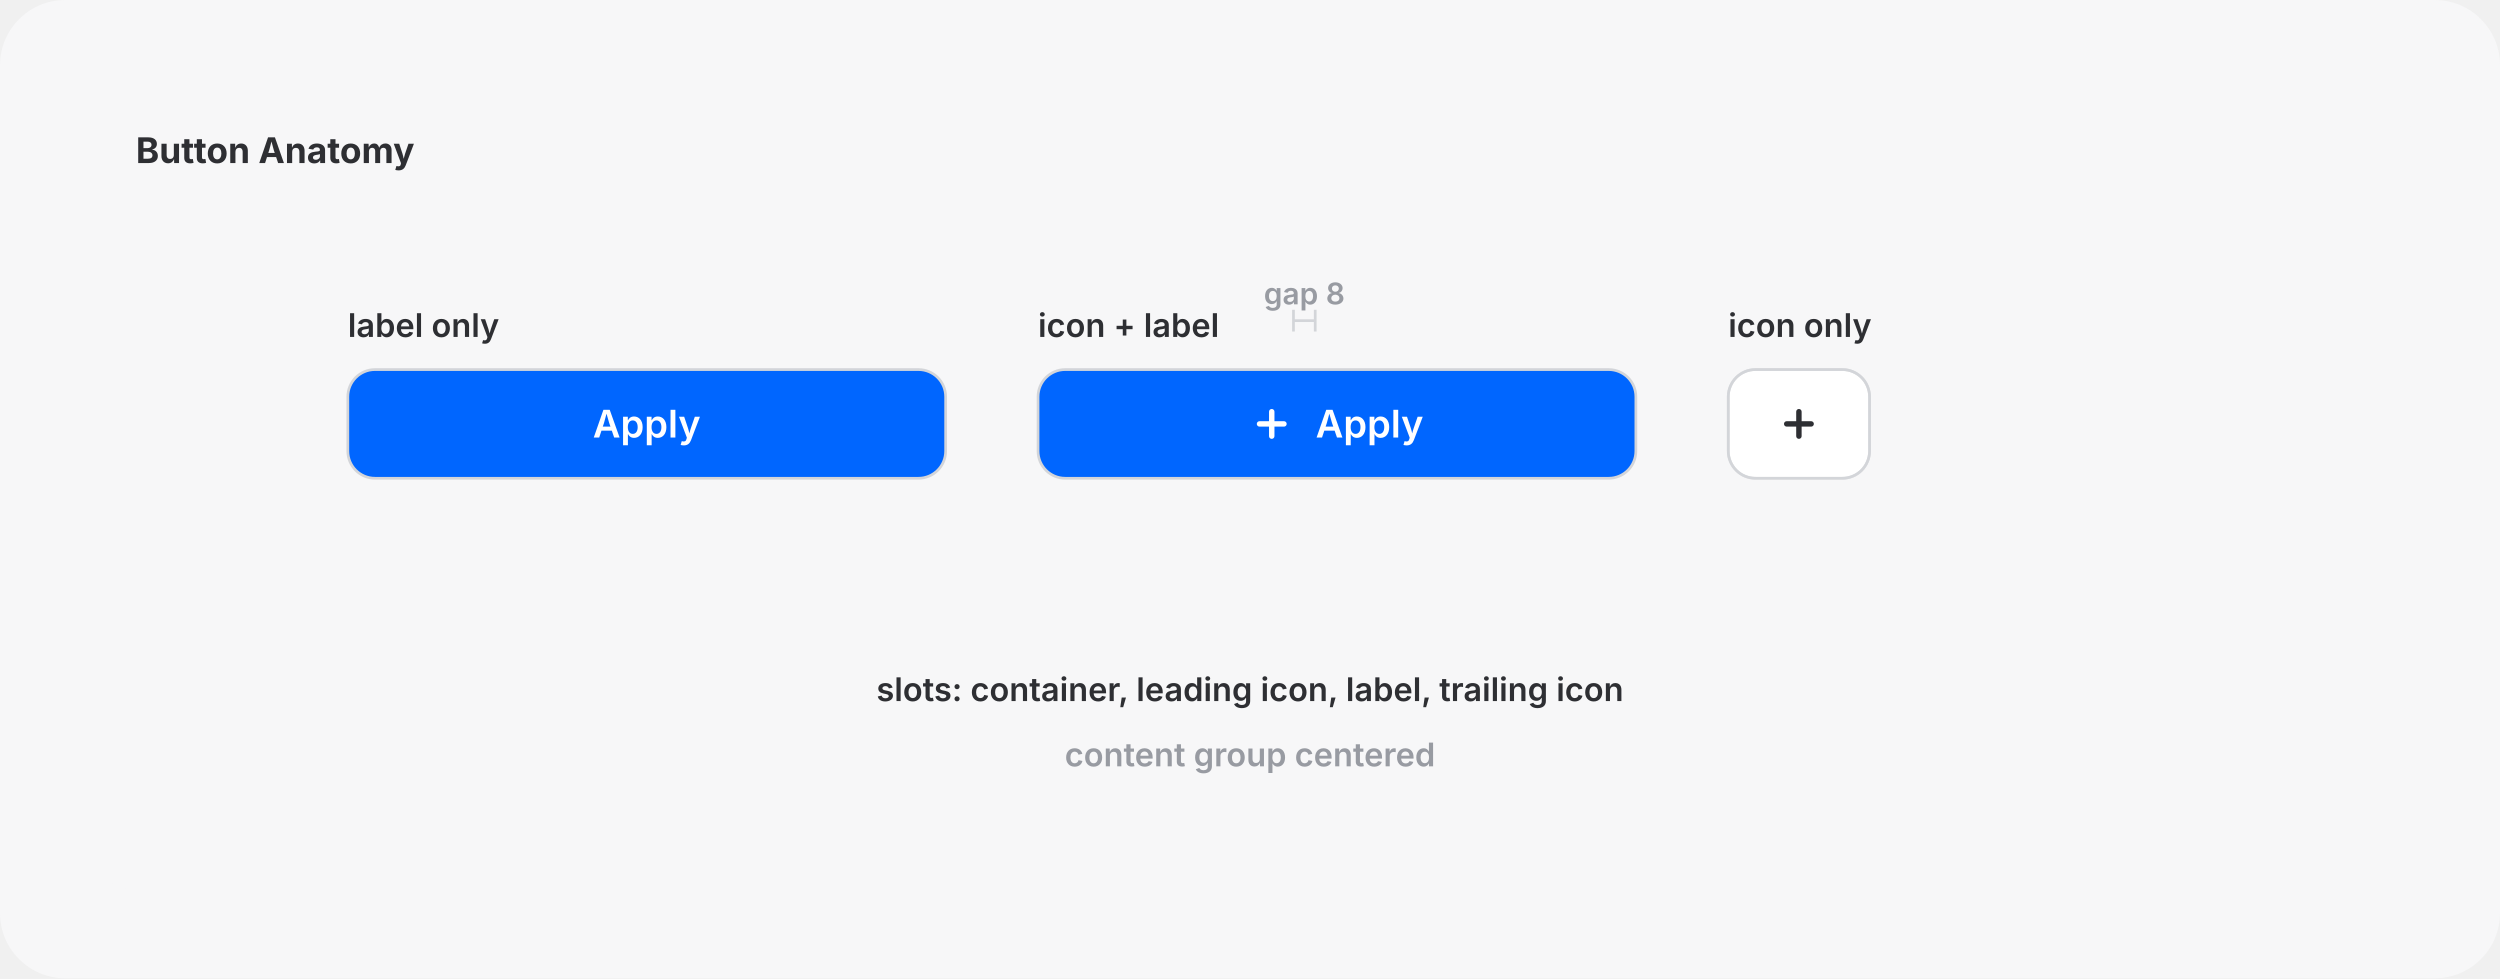
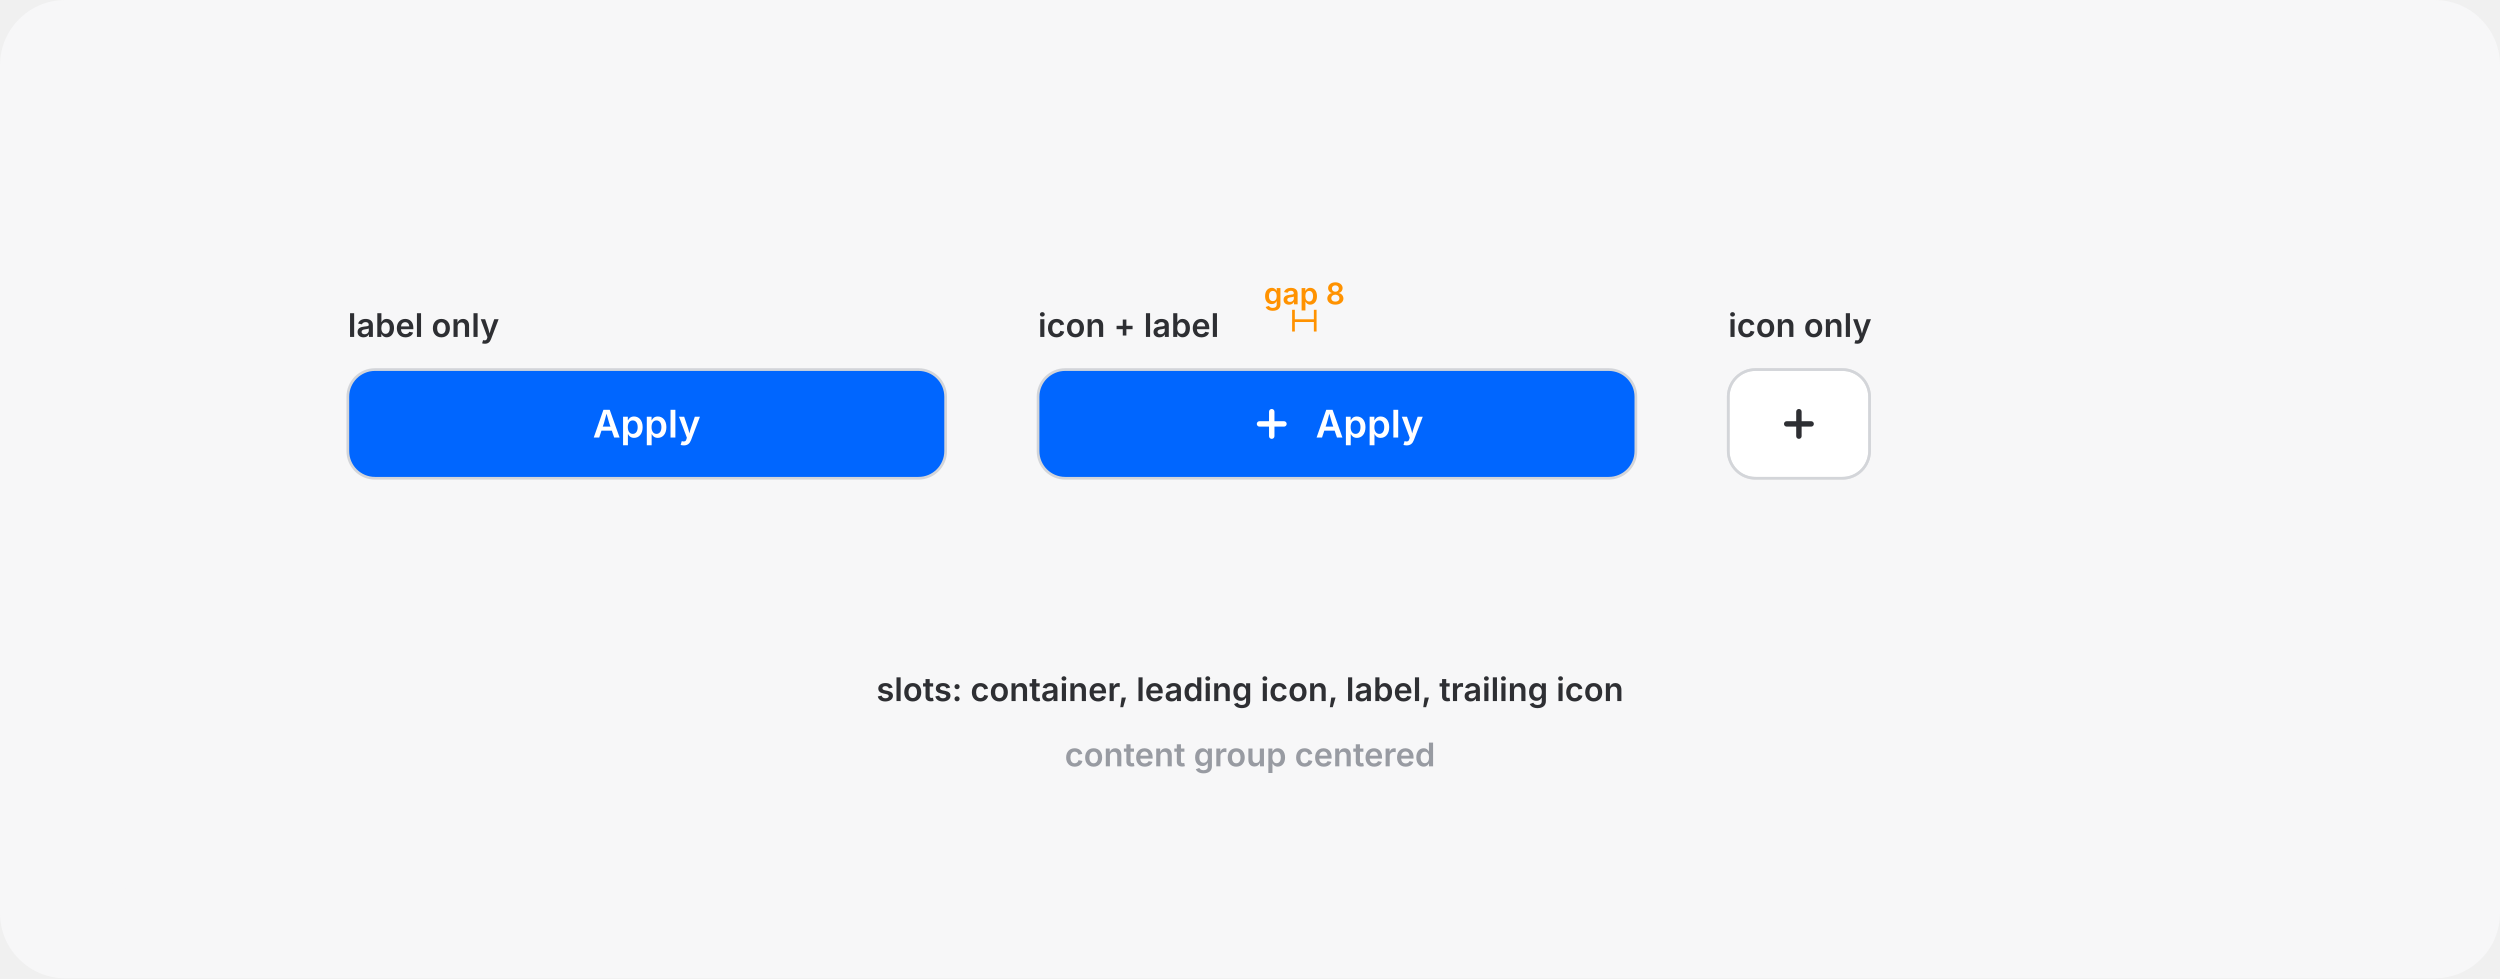
<svg xmlns="http://www.w3.org/2000/svg" width="920" height="360" viewBox="0 0 920 360" fill="none">
  <rect width="920" height="360" rx="24" fill="#F7F7F8" />
  <rect x="32" y="32" width="856" height="296" rx="20" fill="#F7F7F8" stroke="transparent" stroke-width="0" />
-   <text x="50" y="60" text-anchor="start" font-family="Pretendard, Pretendard Variable, Inter, -apple-system, BlinkMacSystemFont, Segoe UI, sans-serif" font-size="13" font-weight="700" fill="#2E2F33">Button Anatomy</text>
  <rect x="128" y="136" width="220" height="40" rx="10" fill="#0066FF" stroke="transparent" stroke-width="0" />
  <rect x="128" y="136" width="220" height="40" rx="10" fill="transparent" stroke="#D3D5D9" stroke-width="1" />
  <text x="128" y="124" text-anchor="start" font-family="Pretendard, Pretendard Variable, Inter, -apple-system, BlinkMacSystemFont, Segoe UI, sans-serif" font-size="12" font-weight="600" fill="#2E2F33">label only</text>
  <text x="238" y="161" text-anchor="middle" font-family="Pretendard, Pretendard Variable, Inter, -apple-system, BlinkMacSystemFont, Segoe UI, sans-serif" font-size="14" font-weight="600" fill="#FFFFFF">Apply</text>
  <rect x="382" y="136" width="220" height="40" rx="10" fill="#0066FF" stroke="transparent" stroke-width="0" />
  <rect x="382" y="136" width="220" height="40" rx="10" fill="transparent" stroke="#D3D5D9" stroke-width="1" />
  <text x="382" y="124" text-anchor="start" font-family="Pretendard, Pretendard Variable, Inter, -apple-system, BlinkMacSystemFont, Segoe UI, sans-serif" font-size="12" font-weight="600" fill="#2E2F33">icon + label</text>
  <g transform="translate(460 148)">
    <rect x="2.5" y="7" width="11" height="2" rx="1" fill="#FFFFFF" />
    <rect x="7" y="2.5" width="2" height="11" rx="1" fill="#FFFFFF" />
  </g>
  <text x="504" y="161" text-anchor="middle" font-family="Pretendard, Pretendard Variable, Inter, -apple-system, BlinkMacSystemFont, Segoe UI, sans-serif" font-size="14" font-weight="600" fill="#FFFFFF">Apply</text>
  <rect x="636" y="136" width="52" height="40" rx="10" fill="#FFFFFF" stroke="#E1E2E4" stroke-width="1" />
  <rect x="636" y="136" width="52" height="40" rx="10" fill="transparent" stroke="#D3D5D9" stroke-width="1" />
  <text x="636" y="124" text-anchor="start" font-family="Pretendard, Pretendard Variable, Inter, -apple-system, BlinkMacSystemFont, Segoe UI, sans-serif" font-size="12" font-weight="600" fill="#2E2F33">icon only</text>
  <g transform="translate(654 148)">
    <rect x="2.5" y="7" width="11" height="2" rx="1" fill="#2E2F33" />
    <rect x="7" y="2.5" width="2" height="11" rx="1" fill="#2E2F33" />
  </g>
-   <line x1="476" y1="118" x2="484" y2="118" stroke="#D3D5D9" stroke-width="1" />
-   <line x1="476" y1="114" x2="476" y2="122" stroke="#D3D5D9" stroke-width="1" />
-   <line x1="484" y1="114" x2="484" y2="122" stroke="#D3D5D9" stroke-width="1" />
-   <text x="480" y="112" text-anchor="middle" font-family="Pretendard, Pretendard Variable, Inter, -apple-system, BlinkMacSystemFont, Segoe UI, sans-serif" font-size="11" font-weight="600" fill="#989BA2">gap 8</text>
+   <line x1="476" y1="118" x2="484" y2="118" stroke="#FF9200" stroke-width="1" />
+   <line x1="476" y1="114" x2="476" y2="122" stroke="#FF9200" stroke-width="1" />
+   <line x1="484" y1="114" x2="484" y2="122" stroke="#FF9200" stroke-width="1" />
+   <text x="480" y="112" text-anchor="middle" font-family="Pretendard, Pretendard Variable, Inter, -apple-system, BlinkMacSystemFont, Segoe UI, sans-serif" font-size="11" font-weight="600" fill="#FF9200">gap 8</text>
  <text x="460" y="258" text-anchor="middle" font-family="Pretendard, Pretendard Variable, Inter, -apple-system, BlinkMacSystemFont, Segoe UI, sans-serif" font-size="12" font-weight="600" fill="#2E2F33">slots: container, leading icon, label, trailing icon</text>
  <text x="460" y="282" text-anchor="middle" font-family="Pretendard, Pretendard Variable, Inter, -apple-system, BlinkMacSystemFont, Segoe UI, sans-serif" font-size="12" font-weight="600" fill="#989BA2">content group centered</text>
</svg>
